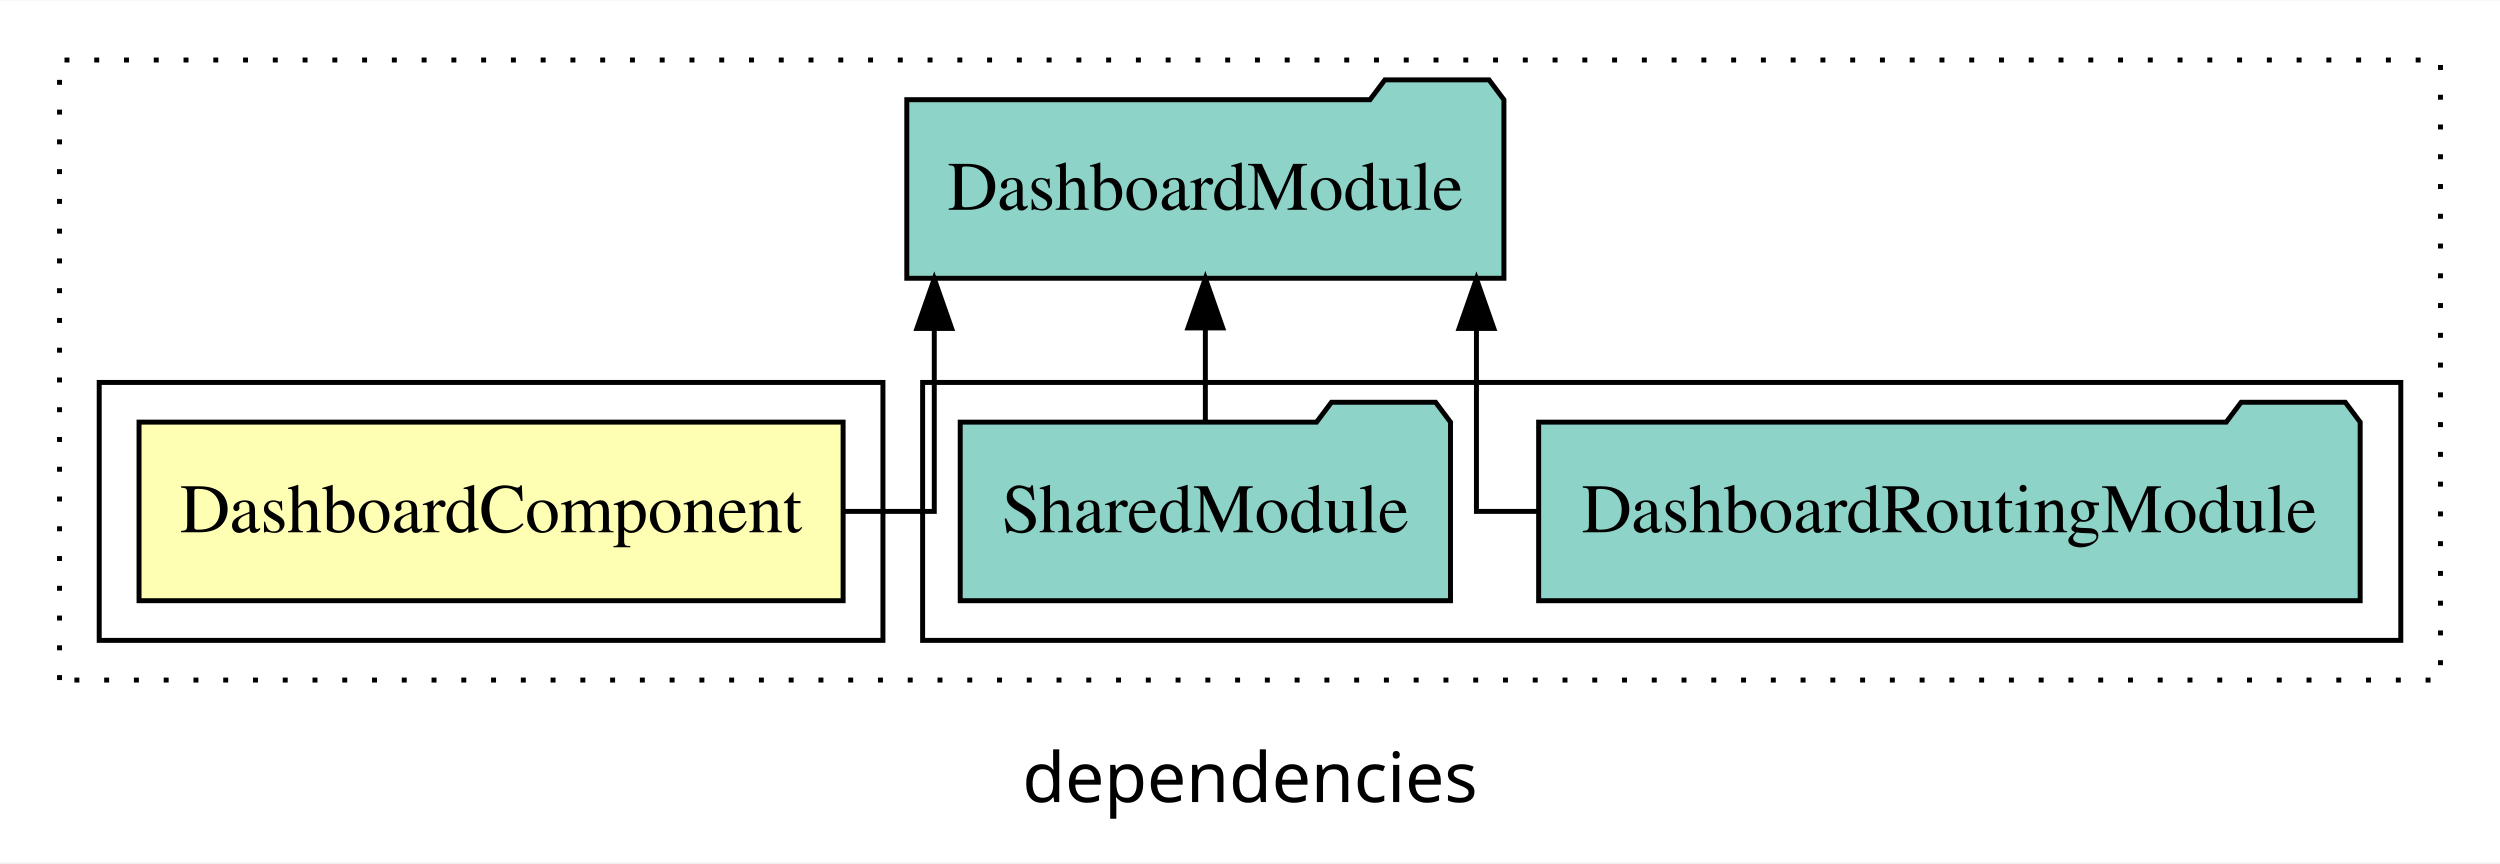
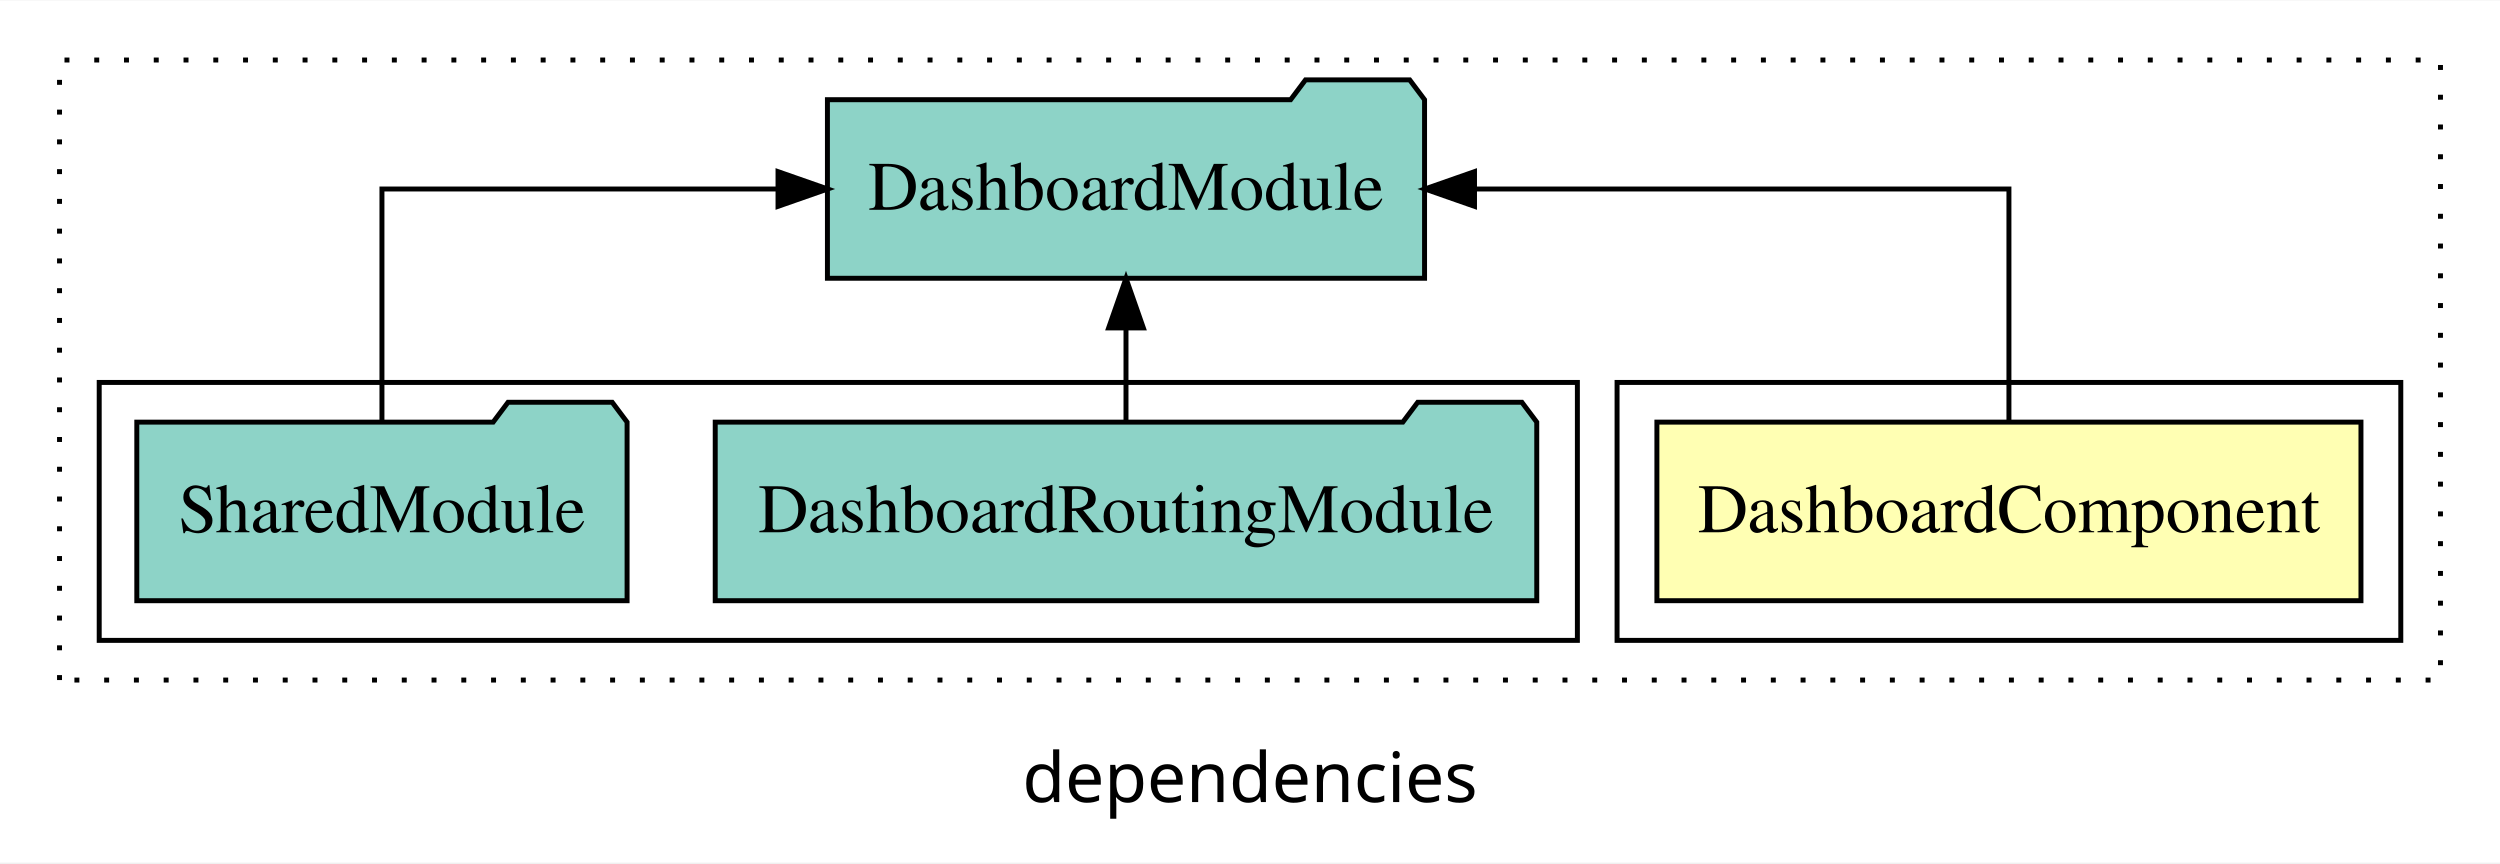
<svg xmlns="http://www.w3.org/2000/svg" width="504pt" height="174pt" viewBox="0.00 0.00 504.00 173.80">
  <g id="graph0" class="graph" transform="scale(1 1) rotate(0) translate(4 169.8)">
    <polygon fill="white" stroke="transparent" points="-4,4 -4,-169.8 500,-169.8 500,4 -4,4" />
    <text text-anchor="middle" x="248" y="-8.2" font-family="sans-serif" font-size="14.00">dependencies</text>
    <g id="clust1" class="cluster">
      <polygon fill="none" stroke="black" stroke-dasharray="1,5" points="8,-32.8 8,-157.8 488,-157.8 488,-32.8 8,-32.8" />
    </g>
+     <g id="clust2" class="cluster">
+       <polygon fill="none" stroke="black" points="322,-40.8 322,-92.8 480,-92.8 480,-40.8 322,-40.8" />
+     </g>
    <g id="clust4" class="cluster">
-       <polygon fill="none" stroke="black" points="182,-40.8 182,-92.8 480,-92.8 480,-40.8 182,-40.8" />
-     </g>
-     <g id="clust2" class="cluster">
-       <polygon fill="none" stroke="black" points="16,-40.8 16,-92.8 174,-92.8 174,-40.8 16,-40.8" />
+       <polygon fill="none" stroke="black" points="16,-40.8 16,-92.8 314,-92.8 314,-40.8 16,-40.8" />
    </g>
    <g id="node1" class="node">
-       <polygon fill="#ffffb3" stroke="black" points="165.97,-84.8 24.03,-84.8 24.03,-48.8 165.97,-48.8 165.97,-84.8" />
-       <text text-anchor="middle" x="95" y="-62.6" font-family="Times,serif" font-size="14.00">DashboardComponent</text>
+       <polygon fill="#ffffb3" stroke="black" points="471.97,-84.8 330.03,-84.8 330.03,-48.8 471.97,-48.8 471.97,-84.8" />
+       <text text-anchor="middle" x="401" y="-62.6" font-family="Times,serif" font-size="14.00">DashboardComponent</text>
    </g>
    <g id="node2" class="node">
-       <polygon fill="#8dd3c7" stroke="black" points="299.19,-149.8 296.19,-153.8 275.19,-153.8 272.19,-149.8 178.81,-149.8 178.81,-113.8 299.19,-113.8 299.19,-149.8" />
-       <text text-anchor="middle" x="239" y="-127.6" font-family="Times,serif" font-size="14.00">DashboardModule</text>
+       <polygon fill="#8dd3c7" stroke="black" points="283.19,-149.8 280.19,-153.8 259.19,-153.8 256.19,-149.8 162.81,-149.8 162.81,-113.8 283.19,-113.8 283.19,-149.8" />
+       <text text-anchor="middle" x="223" y="-127.6" font-family="Times,serif" font-size="14.00">DashboardModule</text>
    </g>
    <g id="edge1" class="edge">
-       <path fill="none" stroke="black" d="M166.27,-66.8C176.88,-66.8 184.35,-66.8 184.35,-66.8 184.35,-66.8 184.35,-103.69 184.35,-103.69" />
-       <polygon fill="black" stroke="black" points="180.85,-103.69 184.35,-113.69 187.85,-103.69 180.85,-103.69" />
+       <path fill="none" stroke="black" d="M401,-84.91C401,-104.14 401,-131.8 401,-131.8 401,-131.8 293.26,-131.8 293.26,-131.8" />
+       <polygon fill="black" stroke="black" points="293.26,-128.3 283.26,-131.8 293.26,-135.3 293.26,-128.3" />
    </g>
    <g id="node3" class="node">
-       <polygon fill="#8dd3c7" stroke="black" points="471.81,-84.8 468.81,-88.8 447.81,-88.8 444.81,-84.8 306.19,-84.8 306.19,-48.8 471.81,-48.8 471.81,-84.8" />
-       <text text-anchor="middle" x="389" y="-62.6" font-family="Times,serif" font-size="14.00">DashboardRoutingModule</text>
+       <polygon fill="#8dd3c7" stroke="black" points="305.81,-84.8 302.81,-88.8 281.81,-88.8 278.81,-84.8 140.19,-84.8 140.19,-48.8 305.81,-48.8 305.81,-84.8" />
+       <text text-anchor="middle" x="223" y="-62.6" font-family="Times,serif" font-size="14.00">DashboardRoutingModule</text>
    </g>
    <g id="edge2" class="edge">
-       <path fill="none" stroke="black" d="M306.12,-66.8C298.55,-66.8 293.65,-66.8 293.65,-66.8 293.65,-66.8 293.65,-103.69 293.65,-103.69" />
-       <polygon fill="black" stroke="black" points="290.15,-103.69 293.65,-113.69 297.15,-103.69 290.15,-103.69" />
+       <path fill="none" stroke="black" d="M223,-84.91C223,-84.91 223,-103.79 223,-103.79" />
+       <polygon fill="black" stroke="black" points="219.5,-103.79 223,-113.79 226.5,-103.79 219.5,-103.79" />
    </g>
    <g id="node4" class="node">
-       <polygon fill="#8dd3c7" stroke="black" points="288.42,-84.8 285.42,-88.8 264.42,-88.8 261.42,-84.8 189.58,-84.8 189.58,-48.8 288.42,-48.8 288.42,-84.8" />
-       <text text-anchor="middle" x="239" y="-62.6" font-family="Times,serif" font-size="14.00">SharedModule</text>
+       <polygon fill="#8dd3c7" stroke="black" points="122.42,-84.8 119.42,-88.8 98.42,-88.8 95.42,-84.8 23.58,-84.8 23.58,-48.8 122.42,-48.8 122.42,-84.8" />
+       <text text-anchor="middle" x="73" y="-62.6" font-family="Times,serif" font-size="14.00">SharedModule</text>
    </g>
    <g id="edge3" class="edge">
-       <path fill="none" stroke="black" d="M239,-84.91C239,-84.91 239,-103.79 239,-103.79" />
-       <polygon fill="black" stroke="black" points="235.5,-103.79 239,-113.79 242.5,-103.79 235.5,-103.79" />
+       <path fill="none" stroke="black" d="M73,-84.91C73,-104.14 73,-131.8 73,-131.8 73,-131.8 152.85,-131.8 152.85,-131.8" />
+       <polygon fill="black" stroke="black" points="152.85,-135.3 162.85,-131.8 152.85,-128.3 152.85,-135.3" />
    </g>
  </g>
</svg>
